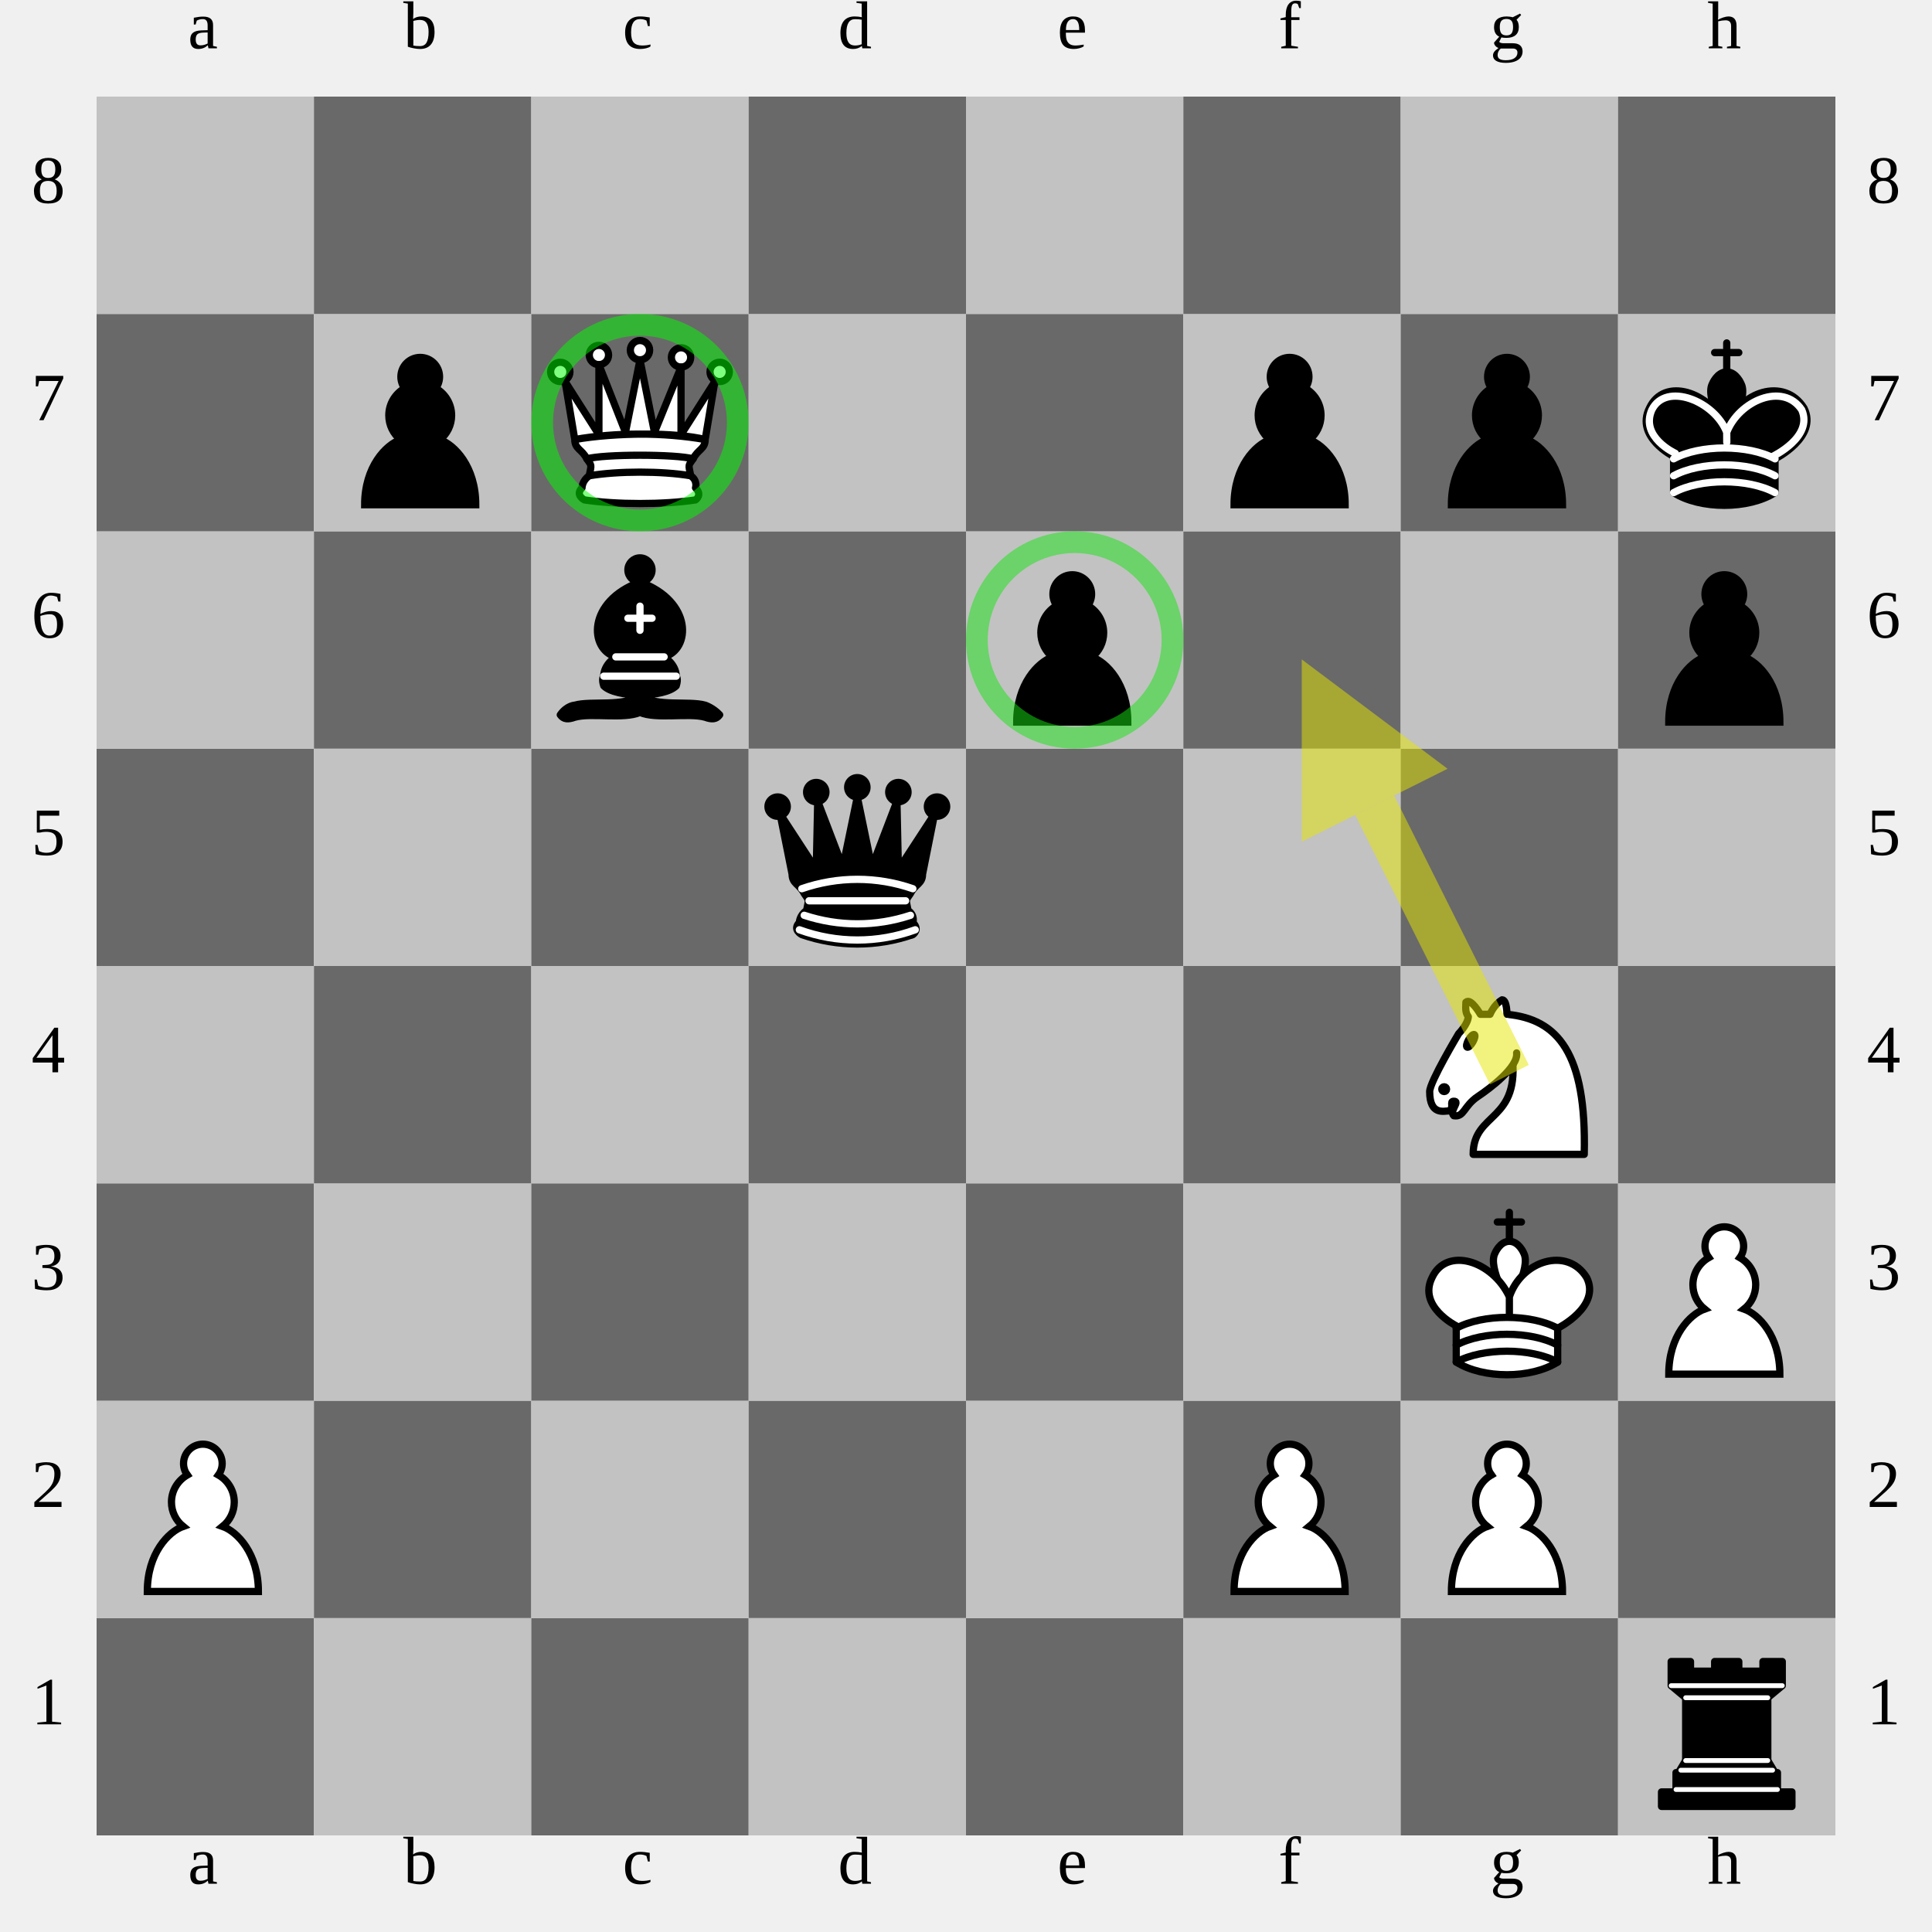
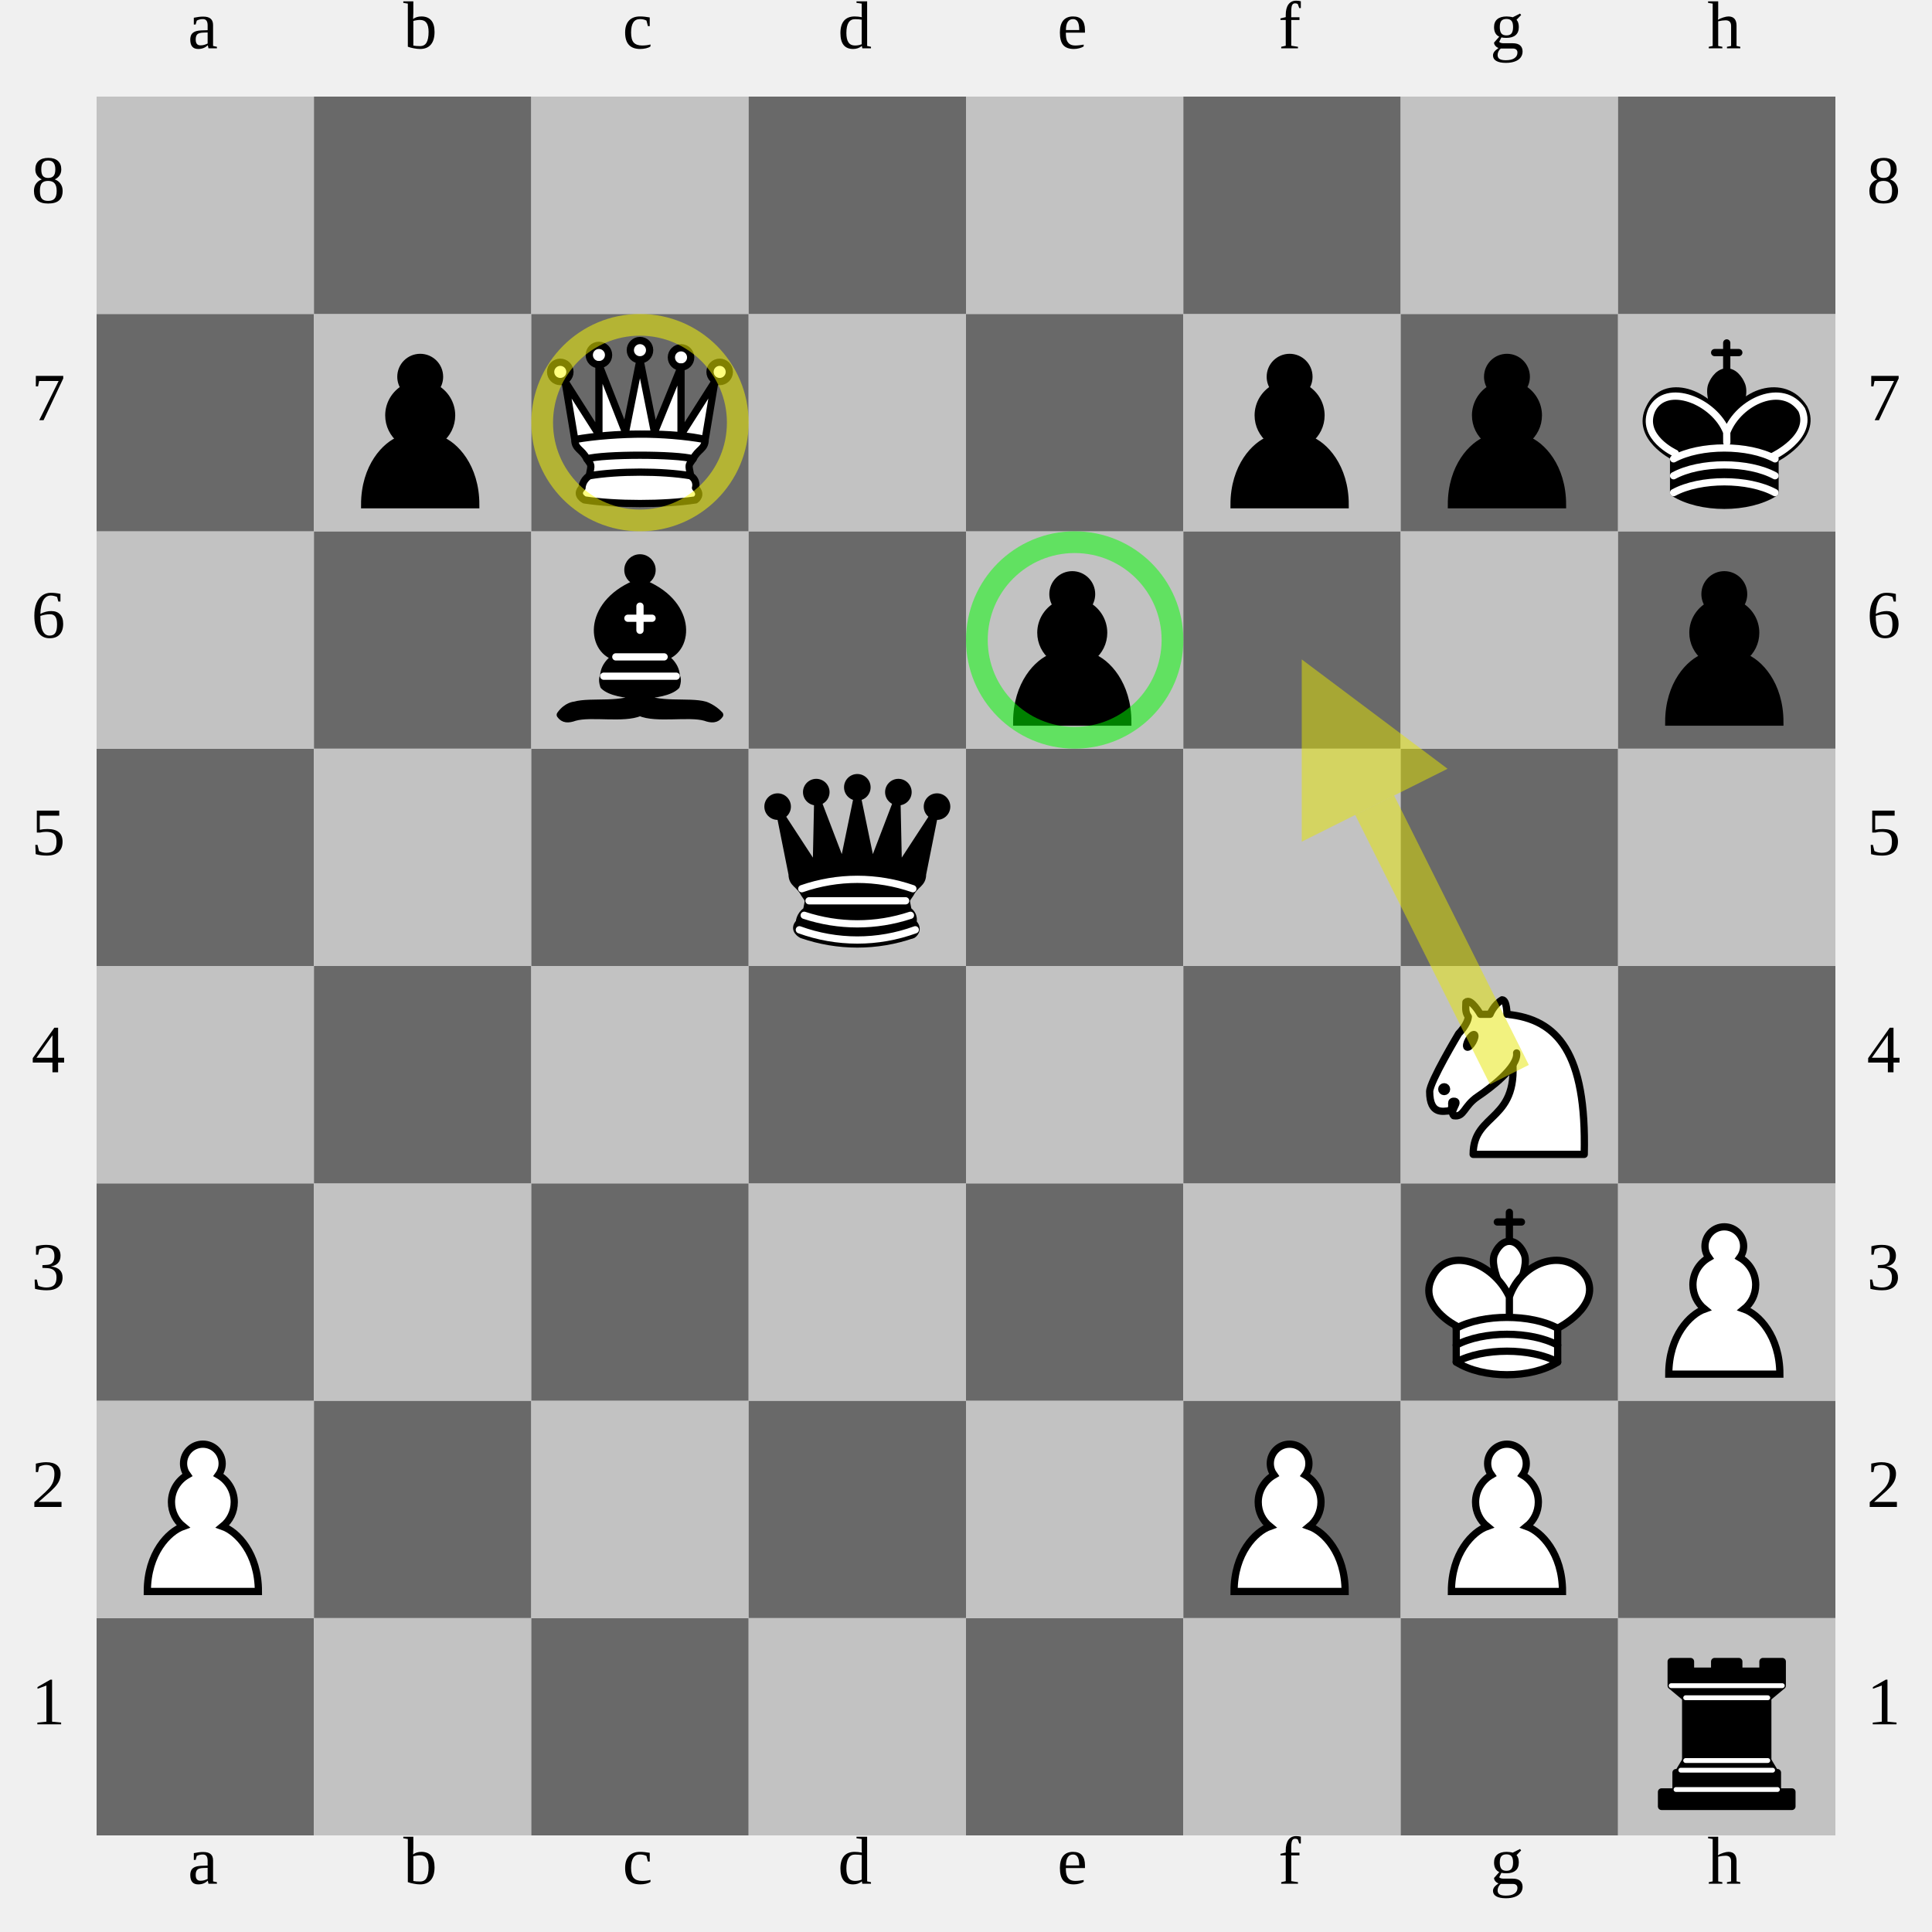
<svg xmlns="http://www.w3.org/2000/svg" xmlns:xlink="http://www.w3.org/1999/xlink" version="1.1" viewBox="0 0 400 400">
  <defs>
    <g class="white pawn" id="white-pawn">
      <path d="M22 9c-2.21 0-4 1.79-4 4 0 .89.29 1.71.78 2.38-1.95 1.12-3.28 3.21-3.28 5.62 0 2.03.94 3.84 2.41 5.03-3 1.06-7.41 5.55-7.41 13.47h23c0-7.92-4.41-12.41-7.41-13.47 1.47-1.19 2.41-3 2.41-5.03 0-2.41-1.33-4.5-3.28-5.62.49-.67.78-1.49.78-2.38 0-2.21-1.79-4-4-4z" fill="#fff" stroke="#000" stroke-linecap="round" stroke-width="1.5" />
    </g>
    <g class="white knight" fill="none" fill-rule="evenodd" id="white-knight" stroke="#000" stroke-linecap="round" stroke-linejoin="round" stroke-width="1.5">
      <path d="M 22,10 C 32.5,11 38.5,18 38,39 L 15,39 C 15,30 25,32.5 23,18" style="fill:#ffffff; stroke:#000000;" />
      <path d="M 24,18 C 24.38,20.91 18.45,25.37 16,27 C 13,29 13.18,31.34 11,31 C 9.958,30.06 12.41,27.96 11,28 C 10,28 11.19,29.23 10,30 C 9,30 5.997,31 6,26 C 6,24 12,14 12,14 C 12,14 13.89,12.1 14,10.5 C 13.27,9.506 13.5,8.5 13.5,7.5 C 14.5,6.5 16.5,10 16.5,10 L 18.5,10 C 18.5,10 19.28,8.008 21,7 C 22,7 22,10 22,10" style="fill:#ffffff; stroke:#000000;" />
      <path d="M 9.5 25.5 A 0.5 0.5 0 1 1 8.5,25.5 A 0.5 0.5 0 1 1 9.5 25.5 z" style="fill:#000000; stroke:#000000;" />
      <path d="M 15 15.5 A 0.5 1.5 0 1 1 14,15.5 A 0.5 1.5 0 1 1 15 15.5 z" style="fill:#000000; stroke:#000000;" transform="matrix(0.866,0.5,-0.5,0.866,9.693,-5.173)" />
    </g>
    <g class="white queen" fill="#fff" fill-rule="evenodd" id="white-queen" stroke="#000" stroke-linecap="round" stroke-linejoin="round" stroke-width="1.5">
      <path d="M8 12a2 2 0 1 1-4 0 2 2 0 1 1 4 0zM24.5 7.5a2 2 0 1 1-4 0 2 2 0 1 1 4 0zM41 12a2 2 0 1 1-4 0 2 2 0 1 1 4 0zM16 8.5a2 2 0 1 1-4 0 2 2 0 1 1 4 0zM33 9a2 2 0 1 1-4 0 2 2 0 1 1 4 0z" />
      <path d="M9 26c8.5-1.5 21-1.5 27 0l2-12-7 11V11l-5.5 13.5-3-15-3 15-5.5-14V25L7 14l2 12zM9 26c0 2 1.5 2 2.5 4 1 1.5 1 1 .5 3.5-1.5 1-1.5 2.5-1.5 2.5-1.5 1.5.5 2.5.5 2.5 6.5 1 16.5 1 23 0 0 0 1.5-1 0-2.5 0 0 .5-1.5-1-2.5-.5-2.5-.5-2 .5-3.5 1-2 2.5-2 2.5-4-8.5-1.5-18.5-1.5-27 0z" stroke-linecap="butt" />
      <path d="M11.5 30c3.5-1 18.5-1 22 0M12 33.5c6-1 15-1 21 0" fill="none" />
    </g>
    <g class="white king" fill="none" fill-rule="evenodd" id="white-king" stroke="#000" stroke-linecap="round" stroke-linejoin="round" stroke-width="1.5">
      <path d="M22.5 11.63V6M20 8h5" stroke-linejoin="miter" />
      <path d="M22.5 25s4.5-7.5 3-10.5c0 0-1-2.5-3-2.5s-3 2.5-3 2.5c-1.5 3 3 10.5 3 10.5" fill="#fff" stroke-linecap="butt" stroke-linejoin="miter" />
      <path d="M11.5 37c5.5 3.5 15.5 3.5 21 0v-7s9-4.5 6-10.5c-4-6.5-13.5-3.5-16 4V27v-3.5c-3.5-7.5-13-10.5-16-4-3 6 5 10 5 10V37z" fill="#fff" />
      <path d="M11.5 30c5.5-3 15.5-3 21 0m-21 3.5c5.5-3 15.5-3 21 0m-21 3.5c5.5-3 15.5-3 21 0" />
    </g>
    <g class="black pawn" id="black-pawn">
      <path d="M22 9c-2.21 0-4 1.79-4 4 0 .89.29 1.71.78 2.38-1.95 1.12-3.28 3.21-3.28 5.62 0 2.03.94 3.84 2.41 5.03-3 1.06-7.41 5.55-7.41 13.47h23c0-7.92-4.41-12.41-7.41-13.47 1.47-1.19 2.41-3 2.41-5.03 0-2.41-1.33-4.5-3.28-5.62.49-.67.78-1.49.78-2.38 0-2.21-1.79-4-4-4z" stroke="#000" stroke-linecap="round" stroke-width="1.5" />
    </g>
    <g class="black bishop" fill="none" fill-rule="evenodd" id="black-bishop" stroke="#000" stroke-linecap="round" stroke-linejoin="round" stroke-width="1.5">
      <path d="M9 36c3.39-.97 10.11.43 13.5-2 3.39 2.43 10.11 1.03 13.5 2 0 0 1.65.54 3 2-.68.97-1.65.99-3 .5-3.39-.97-10.11.46-13.5-1-3.39 1.46-10.11.03-13.5 1-1.354.49-2.323.47-3-.5 1.354-1.94 3-2 3-2zm6-4c2.5 2.5 12.5 2.5 15 0 .5-1.5 0-2 0-2 0-2.5-2.5-4-2.5-4 5.5-1.5 6-11.5-5-15.5-11 4-10.5 14-5 15.5 0 0-2.5 1.5-2.5 4 0 0-.5.5 0 2zM25 8a2.5 2.5 0 1 1-5 0 2.5 2.5 0 1 1 5 0z" fill="#000" stroke-linecap="butt" />
      <path d="M17.5 26h10M15 30h15m-7.5-14.5v5M20 18h5" stroke="#fff" stroke-linejoin="miter" />
    </g>
    <g class="black rook" fill="#000" fill-rule="evenodd" id="black-rook" stroke="#000" stroke-linecap="round" stroke-linejoin="round" stroke-width="1.5">
      <path d="M9 39h27v-3H9v3zM12.5 32l1.5-2.5h17l1.5 2.5h-20zM12 36v-4h21v4H12z" stroke-linecap="butt" />
      <path d="M14 29.5v-13h17v13H14z" stroke-linecap="butt" stroke-linejoin="miter" />
      <path d="M14 16.5L11 14h23l-3 2.5H14zM11 14V9h4v2h5V9h5v2h5V9h4v5H11z" stroke-linecap="butt" />
      <path d="M12 35.5h21M13 31.5h19M14 29.5h17M14 16.5h17M11 14h23" fill="none" stroke="#fff" stroke-linejoin="miter" stroke-width="1" />
    </g>
    <g class="black queen" fill="#000" fill-rule="evenodd" id="black-queen" stroke="#000" stroke-linecap="round" stroke-linejoin="round" stroke-width="1.5">
      <g fill="#000" stroke="none">
        <circle cx="6" cy="12" r="2.75" />
        <circle cx="14" cy="9" r="2.75" />
        <circle cx="22.5" cy="8" r="2.75" />
        <circle cx="31" cy="9" r="2.75" />
        <circle cx="39" cy="12" r="2.75" />
      </g>
      <path d="M9 26c8.5-1.5 21-1.5 27 0l2.5-12.5L31 25l-.3-14.1-5.2 13.6-3-14.5-3 14.5-5.2-13.6L14 25 6.5 13.5 9 26zM9 26c0 2 1.5 2 2.5 4 1 1.5 1 1 .5 3.5-1.5 1-1.5 2.5-1.5 2.5-1.5 1.5.5 2.5.5 2.5 6.5 1 16.5 1 23 0 0 0 1.5-1 0-2.5 0 0 .5-1.5-1-2.5-.5-2.5-.5-2 .5-3.5 1-2 2.5-2 2.5-4-8.5-1.5-18.5-1.5-27 0z" stroke-linecap="butt" />
      <path d="M11 38.5a35 35 1 0 0 23 0" fill="none" stroke-linecap="butt" />
      <path d="M11 29a35 35 1 0 1 23 0M12.5 31.5h20M11.5 34.5a35 35 1 0 0 22 0M10.5 37.5a35 35 1 0 0 24 0" fill="none" stroke="#fff" />
    </g>
    <g class="black king" fill="none" fill-rule="evenodd" id="black-king" stroke="#000" stroke-linecap="round" stroke-linejoin="round" stroke-width="1.5">
      <path d="M22.5 11.63V6" stroke-linejoin="miter" />
      <path d="M22.5 25s4.5-7.5 3-10.5c0 0-1-2.5-3-2.5s-3 2.5-3 2.5c-1.5 3 3 10.5 3 10.5" fill="#000" stroke-linecap="butt" stroke-linejoin="miter" />
      <path d="M11.5 37c5.5 3.5 15.5 3.5 21 0v-7s9-4.5 6-10.5c-4-6.5-13.5-3.5-16 4V27v-3.5c-3.5-7.5-13-10.5-16-4-3 6 5 10 5 10V37z" fill="#000" />
      <path d="M20 8h5" stroke-linejoin="miter" />
      <path d="M32 29.5s8.5-4 6.03-9.65C34.15 14 25 18 22.5 24.5l.01 2.1-.01-2.1C20 18 9.906 14 6.997 19.85c-2.497 5.65 4.853 9 4.853 9M11.5 30c5.5-3 15.5-3 21 0m-21 3.5c5.5-3 15.5-3 21 0m-21 3.5c5.5-3 15.5-3 21 0" stroke="#fff" />
    </g>
  </defs>
  <rect class="square dark a1" fill="#696969" height="45" stroke="none" width="45" x="20" y="335" />
  <rect class="square light b1" fill="#c2c2c2" height="45" stroke="none" width="45" x="65" y="335" />
  <rect class="square dark c1" fill="#696969" height="45" stroke="none" width="45" x="110" y="335" />
  <rect class="square light d1" fill="#c2c2c2" height="45" stroke="none" width="45" x="155" y="335" />
  <rect class="square dark e1" fill="#696969" height="45" stroke="none" width="45" x="200" y="335" />
  <rect class="square light f1" fill="#c2c2c2" height="45" stroke="none" width="45" x="245" y="335" />
  <rect class="square dark g1" fill="#696969" height="45" stroke="none" width="45" x="290" y="335" />
  <rect class="square light h1" fill="#c2c2c2" height="45" stroke="none" width="45" x="335" y="335" />
  <use transform="translate(335, 335)" xlink:href="#black-rook" />
  <rect class="square light a2" fill="#c2c2c2" height="45" stroke="none" width="45" x="20" y="290" />
  <use transform="translate(20, 290)" xlink:href="#white-pawn" />
  <rect class="square dark b2" fill="#696969" height="45" stroke="none" width="45" x="65" y="290" />
  <rect class="square light c2" fill="#c2c2c2" height="45" stroke="none" width="45" x="110" y="290" />
  <rect class="square dark d2" fill="#696969" height="45" stroke="none" width="45" x="155" y="290" />
  <rect class="square light e2" fill="#c2c2c2" height="45" stroke="none" width="45" x="200" y="290" />
  <rect class="square dark f2" fill="#696969" height="45" stroke="none" width="45" x="245" y="290" />
  <use transform="translate(245, 290)" xlink:href="#white-pawn" />
  <rect class="square light g2" fill="#c2c2c2" height="45" stroke="none" width="45" x="290" y="290" />
  <use transform="translate(290, 290)" xlink:href="#white-pawn" />
  <rect class="square dark h2" fill="#696969" height="45" stroke="none" width="45" x="335" y="290" />
  <rect class="square dark a3" fill="#696969" height="45" stroke="none" width="45" x="20" y="245" />
  <rect class="square light b3" fill="#c2c2c2" height="45" stroke="none" width="45" x="65" y="245" />
  <rect class="square dark c3" fill="#696969" height="45" stroke="none" width="45" x="110" y="245" />
  <rect class="square light d3" fill="#c2c2c2" height="45" stroke="none" width="45" x="155" y="245" />
  <rect class="square dark e3" fill="#696969" height="45" stroke="none" width="45" x="200" y="245" />
  <rect class="square light f3" fill="#c2c2c2" height="45" stroke="none" width="45" x="245" y="245" />
  <rect class="square dark g3" fill="#696969" height="45" stroke="none" width="45" x="290" y="245" />
  <use transform="translate(290, 245)" xlink:href="#white-king" />
  <rect class="square light h3" fill="#c2c2c2" height="45" stroke="none" width="45" x="335" y="245" />
  <use transform="translate(335, 245)" xlink:href="#white-pawn" />
  <rect class="square light a4" fill="#c2c2c2" height="45" stroke="none" width="45" x="20" y="200" />
  <rect class="square dark b4" fill="#696969" height="45" stroke="none" width="45" x="65" y="200" />
  <rect class="square light c4" fill="#c2c2c2" height="45" stroke="none" width="45" x="110" y="200" />
  <rect class="square dark d4" fill="#696969" height="45" stroke="none" width="45" x="155" y="200" />
  <rect class="square light e4" fill="#c2c2c2" height="45" stroke="none" width="45" x="200" y="200" />
  <rect class="square dark f4" fill="#696969" height="45" stroke="none" width="45" x="245" y="200" />
  <rect class="square light g4" fill="#c2c2c2" height="45" stroke="none" width="45" x="290" y="200" />
  <use transform="translate(290, 200)" xlink:href="#white-knight" />
  <rect class="square dark h4" fill="#696969" height="45" stroke="none" width="45" x="335" y="200" />
  <rect class="square dark a5" fill="#696969" height="45" stroke="none" width="45" x="20" y="155" />
  <rect class="square light b5" fill="#c2c2c2" height="45" stroke="none" width="45" x="65" y="155" />
  <rect class="square dark c5" fill="#696969" height="45" stroke="none" width="45" x="110" y="155" />
  <rect class="square light d5" fill="#c2c2c2" height="45" stroke="none" width="45" x="155" y="155" />
  <use transform="translate(155, 155)" xlink:href="#black-queen" />
  <rect class="square dark e5" fill="#696969" height="45" stroke="none" width="45" x="200" y="155" />
  <rect class="square light f5" fill="#c2c2c2" height="45" stroke="none" width="45" x="245" y="155" />
  <rect class="square dark g5" fill="#696969" height="45" stroke="none" width="45" x="290" y="155" />
  <rect class="square light h5" fill="#c2c2c2" height="45" stroke="none" width="45" x="335" y="155" />
  <rect class="square light a6" fill="#c2c2c2" height="45" stroke="none" width="45" x="20" y="110" />
  <rect class="square dark b6" fill="#696969" height="45" stroke="none" width="45" x="65" y="110" />
  <rect class="square light c6" fill="#c2c2c2" height="45" stroke="none" width="45" x="110" y="110" />
  <use transform="translate(110, 110)" xlink:href="#black-bishop" />
  <rect class="square dark d6" fill="#696969" height="45" stroke="none" width="45" x="155" y="110" />
  <rect class="square light e6" fill="#c2c2c2" height="45" stroke="none" width="45" x="200" y="110" />
  <use transform="translate(200, 110)" xlink:href="#black-pawn" />
  <rect class="square dark f6" fill="#696969" height="45" stroke="none" width="45" x="245" y="110" />
  <rect class="square light g6" fill="#c2c2c2" height="45" stroke="none" width="45" x="290" y="110" />
  <rect class="square dark h6" fill="#696969" height="45" stroke="none" width="45" x="335" y="110" />
  <use transform="translate(335, 110)" xlink:href="#black-pawn" />
  <rect class="square dark a7" fill="#696969" height="45" stroke="none" width="45" x="20" y="65" />
  <rect class="square light b7" fill="#c2c2c2" height="45" stroke="none" width="45" x="65" y="65" />
  <use transform="translate(65, 65)" xlink:href="#black-pawn" />
  <rect class="square dark c7" fill="#696969" height="45" stroke="none" width="45" x="110" y="65" />
  <use transform="translate(110, 65)" xlink:href="#white-queen" />
  <rect class="square light d7" fill="#c2c2c2" height="45" stroke="none" width="45" x="155" y="65" />
  <rect class="square dark e7" fill="#696969" height="45" stroke="none" width="45" x="200" y="65" />
  <rect class="square light f7" fill="#c2c2c2" height="45" stroke="none" width="45" x="245" y="65" />
  <use transform="translate(245, 65)" xlink:href="#black-pawn" />
  <rect class="square dark g7" fill="#696969" height="45" stroke="none" width="45" x="290" y="65" />
  <use transform="translate(290, 65)" xlink:href="#black-pawn" />
  <rect class="square light h7" fill="#c2c2c2" height="45" stroke="none" width="45" x="335" y="65" />
  <use transform="translate(335, 65)" xlink:href="#black-king" />
  <rect class="square light a8" fill="#c2c2c2" height="45" stroke="none" width="45" x="20" y="20" />
  <rect class="square dark b8" fill="#696969" height="45" stroke="none" width="45" x="65" y="20" />
  <rect class="square light c8" fill="#c2c2c2" height="45" stroke="none" width="45" x="110" y="20" />
  <rect class="square dark d8" fill="#696969" height="45" stroke="none" width="45" x="155" y="20" />
  <rect class="square light e8" fill="#c2c2c2" height="45" stroke="none" width="45" x="200" y="20" />
  <rect class="square dark f8" fill="#696969" height="45" stroke="none" width="45" x="245" y="20" />
  <rect class="square light g8" fill="#c2c2c2" height="45" stroke="none" width="45" x="290" y="20" />
  <rect class="square dark h8" fill="#696969" height="45" stroke="none" width="45" x="335" y="20" />
  <text alignment-baseline="middle" font-size="14" text-anchor="middle" x="42" y="10">a</text>
  <text alignment-baseline="middle" font-size="14" text-anchor="middle" x="42" y="390">a</text>
  <text alignment-baseline="middle" font-size="14" text-anchor="middle" x="87" y="10">b</text>
  <text alignment-baseline="middle" font-size="14" text-anchor="middle" x="87" y="390">b</text>
  <text alignment-baseline="middle" font-size="14" text-anchor="middle" x="132" y="10">c</text>
  <text alignment-baseline="middle" font-size="14" text-anchor="middle" x="132" y="390">c</text>
  <text alignment-baseline="middle" font-size="14" text-anchor="middle" x="177" y="10">d</text>
  <text alignment-baseline="middle" font-size="14" text-anchor="middle" x="177" y="390">d</text>
  <text alignment-baseline="middle" font-size="14" text-anchor="middle" x="222" y="10">e</text>
  <text alignment-baseline="middle" font-size="14" text-anchor="middle" x="222" y="390">e</text>
  <text alignment-baseline="middle" font-size="14" text-anchor="middle" x="267" y="10">f</text>
  <text alignment-baseline="middle" font-size="14" text-anchor="middle" x="267" y="390">f</text>
  <text alignment-baseline="middle" font-size="14" text-anchor="middle" x="312" y="10">g</text>
  <text alignment-baseline="middle" font-size="14" text-anchor="middle" x="312" y="390">g</text>
  <text alignment-baseline="middle" font-size="14" text-anchor="middle" x="357" y="10">h</text>
  <text alignment-baseline="middle" font-size="14" text-anchor="middle" x="357" y="390">h</text>
  <text alignment-baseline="middle" font-size="14" text-anchor="middle" x="10" y="357">1</text>
  <text alignment-baseline="middle" font-size="14" text-anchor="middle" x="390" y="357">1</text>
  <text alignment-baseline="middle" font-size="14" text-anchor="middle" x="10" y="312">2</text>
  <text alignment-baseline="middle" font-size="14" text-anchor="middle" x="390" y="312">2</text>
  <text alignment-baseline="middle" font-size="14" text-anchor="middle" x="10" y="267">3</text>
  <text alignment-baseline="middle" font-size="14" text-anchor="middle" x="390" y="267">3</text>
  <text alignment-baseline="middle" font-size="14" text-anchor="middle" x="10" y="222">4</text>
  <text alignment-baseline="middle" font-size="14" text-anchor="middle" x="390" y="222">4</text>
  <text alignment-baseline="middle" font-size="14" text-anchor="middle" x="10" y="177">5</text>
  <text alignment-baseline="middle" font-size="14" text-anchor="middle" x="390" y="177">5</text>
  <text alignment-baseline="middle" font-size="14" text-anchor="middle" x="10" y="132">6</text>
  <text alignment-baseline="middle" font-size="14" text-anchor="middle" x="390" y="132">6</text>
  <text alignment-baseline="middle" font-size="14" text-anchor="middle" x="10" y="87">7</text>
  <text alignment-baseline="middle" font-size="14" text-anchor="middle" x="390" y="87">7</text>
  <text alignment-baseline="middle" font-size="14" text-anchor="middle" x="10" y="42">8</text>
  <text alignment-baseline="middle" font-size="14" text-anchor="middle" x="390" y="42">8</text>
  <line class="arrow" opacity="0.5" stroke="#e6e600" stroke-linecap="butt" stroke-width="9.0" x1="312.5" x2="284.606" y1="222.5" y2="166.712" />
  <polygon class="arrow" fill="#e6e600" opacity="0.5" points="269.512,136.525 269.512,174.259 299.699,159.165" />
-   <circle cx="222.5" cy="132.5" fill="none" opacity="0.5" r="20.25" stroke="#13E30F" stroke-width="4.5" />
-   <circle cx="132.5" cy="87.5" fill="none" opacity="0.5" r="20.25" stroke="#00FF00" stroke-width="4.5" />
+   <circle cx="222.5" cy="132.5" fill="none" opacity="0.5" r="20.25" stroke="#00ff00" stroke-width="4.5" />
+   <circle cx="132.5" cy="87.5" fill="none" opacity="0.5" r="20.25" stroke="#ffff00" stroke-width="4.5" />
</svg>
